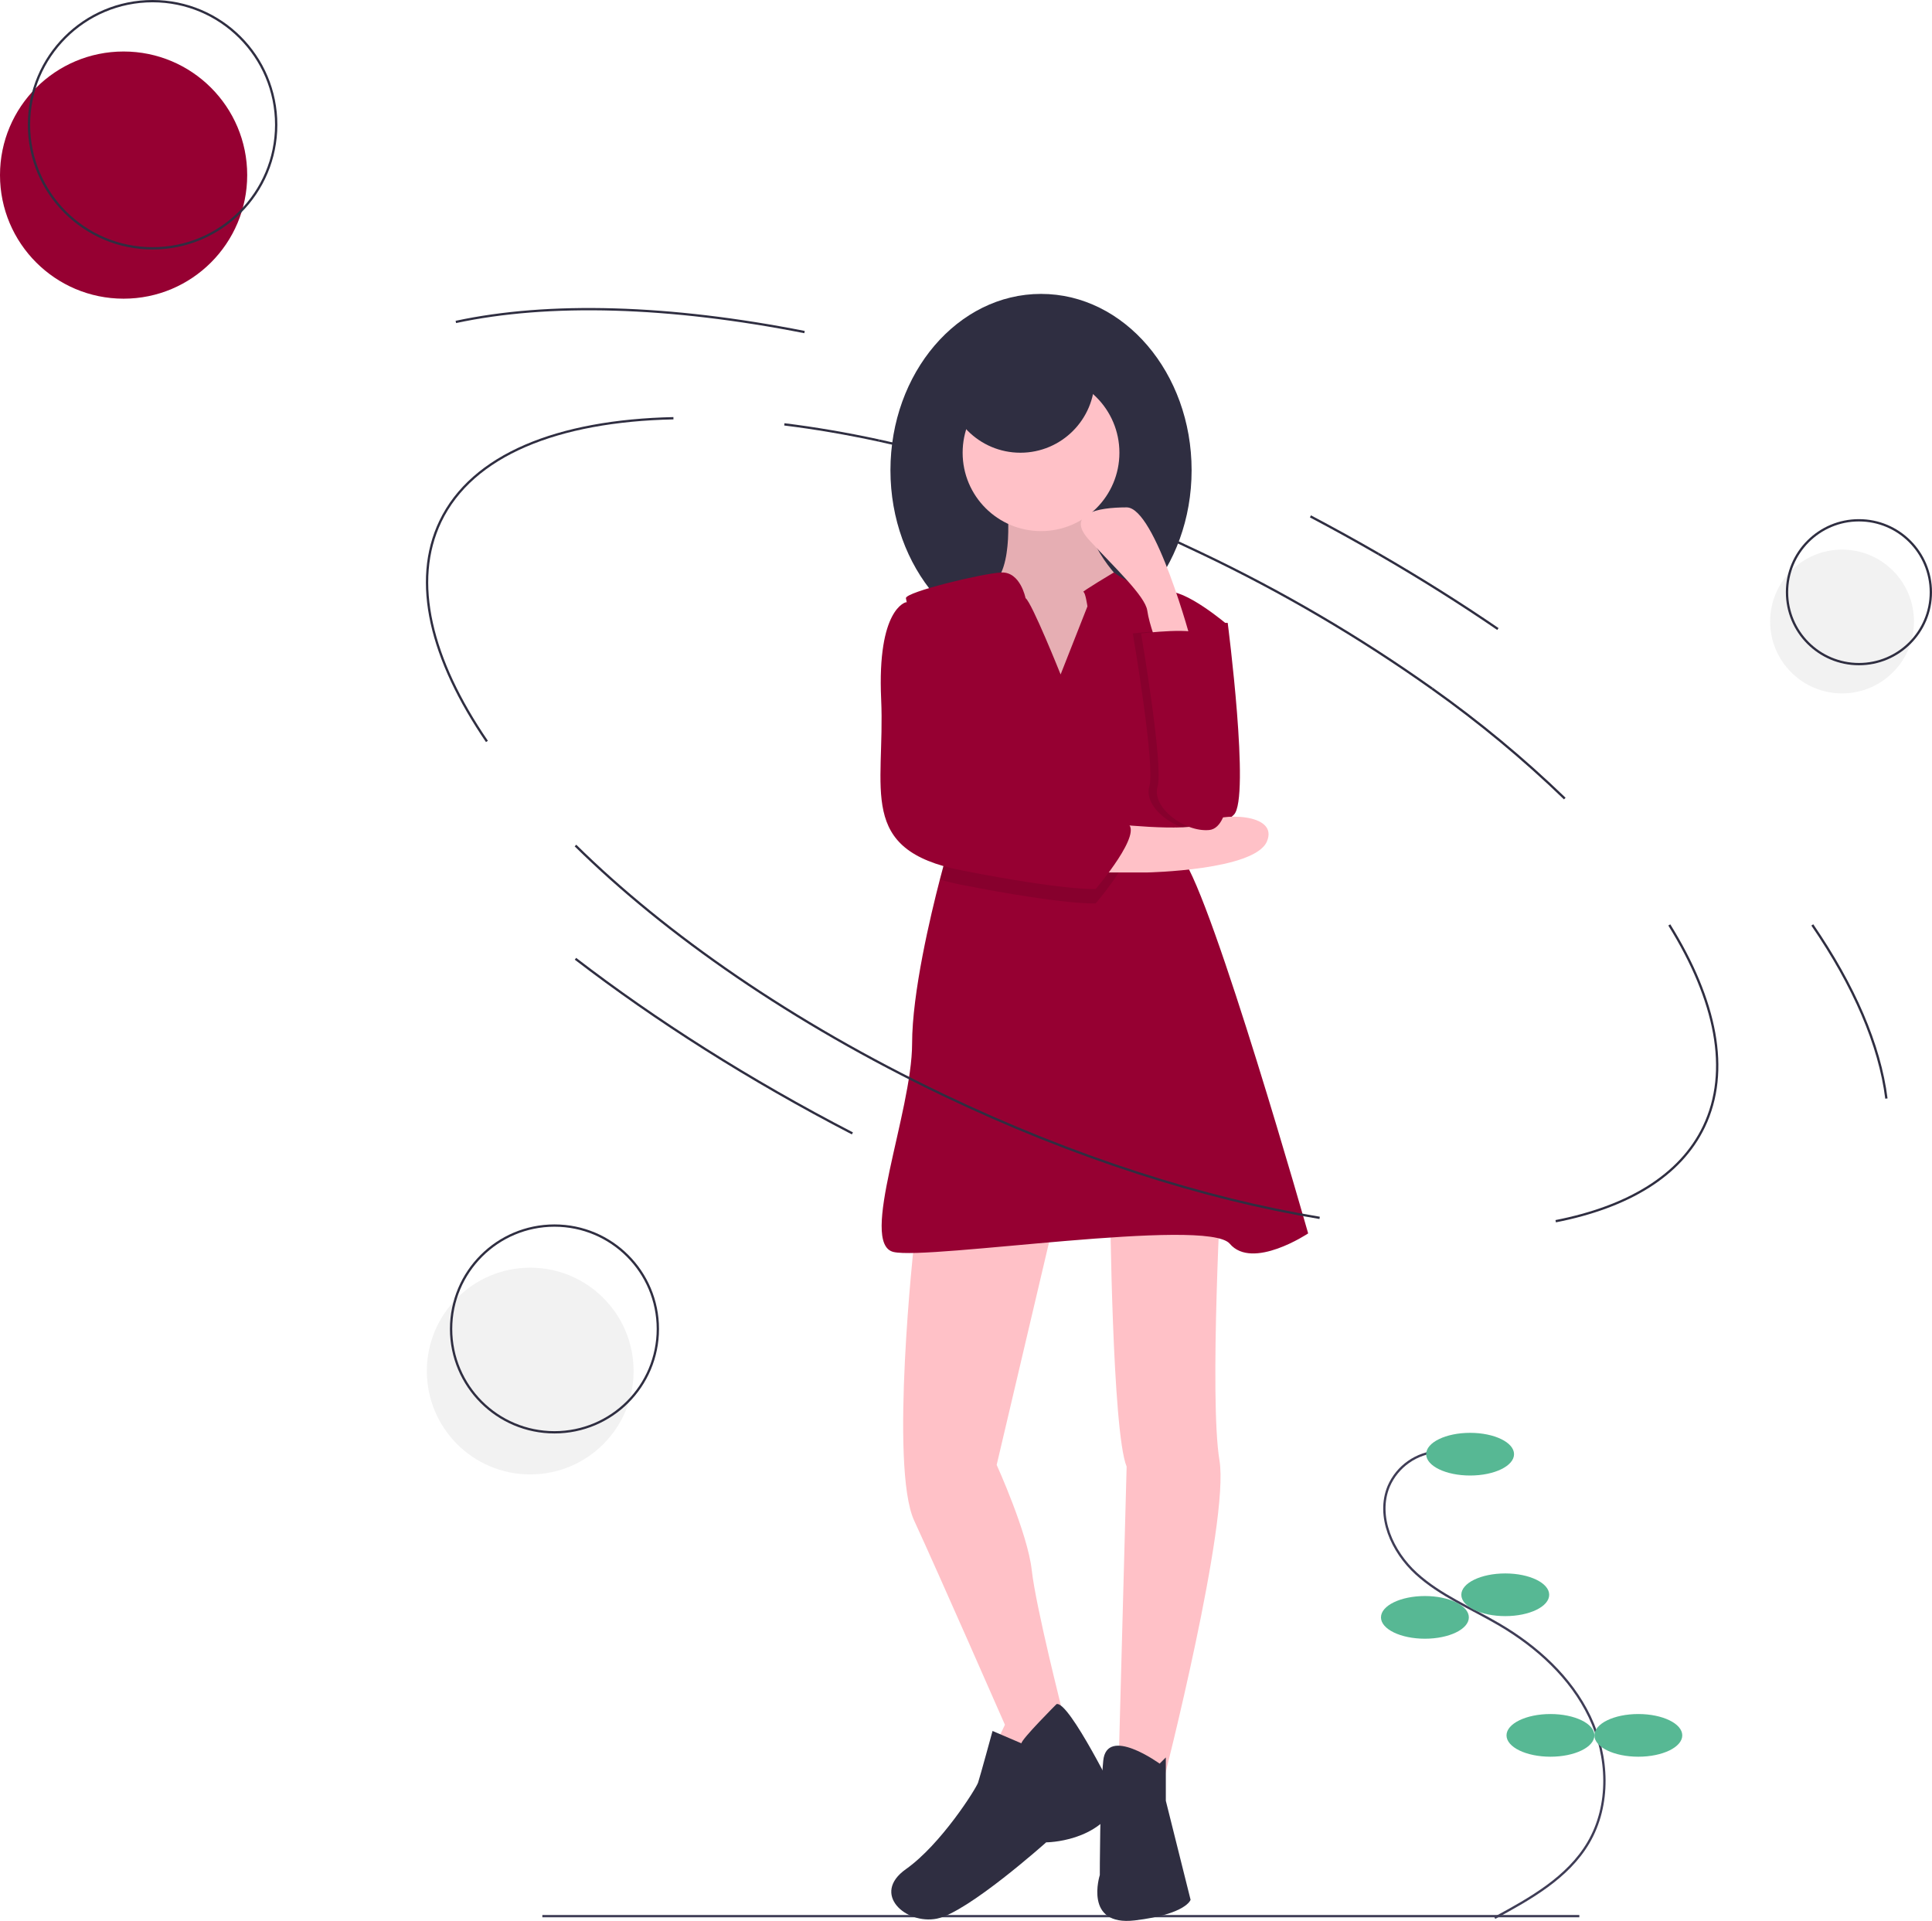
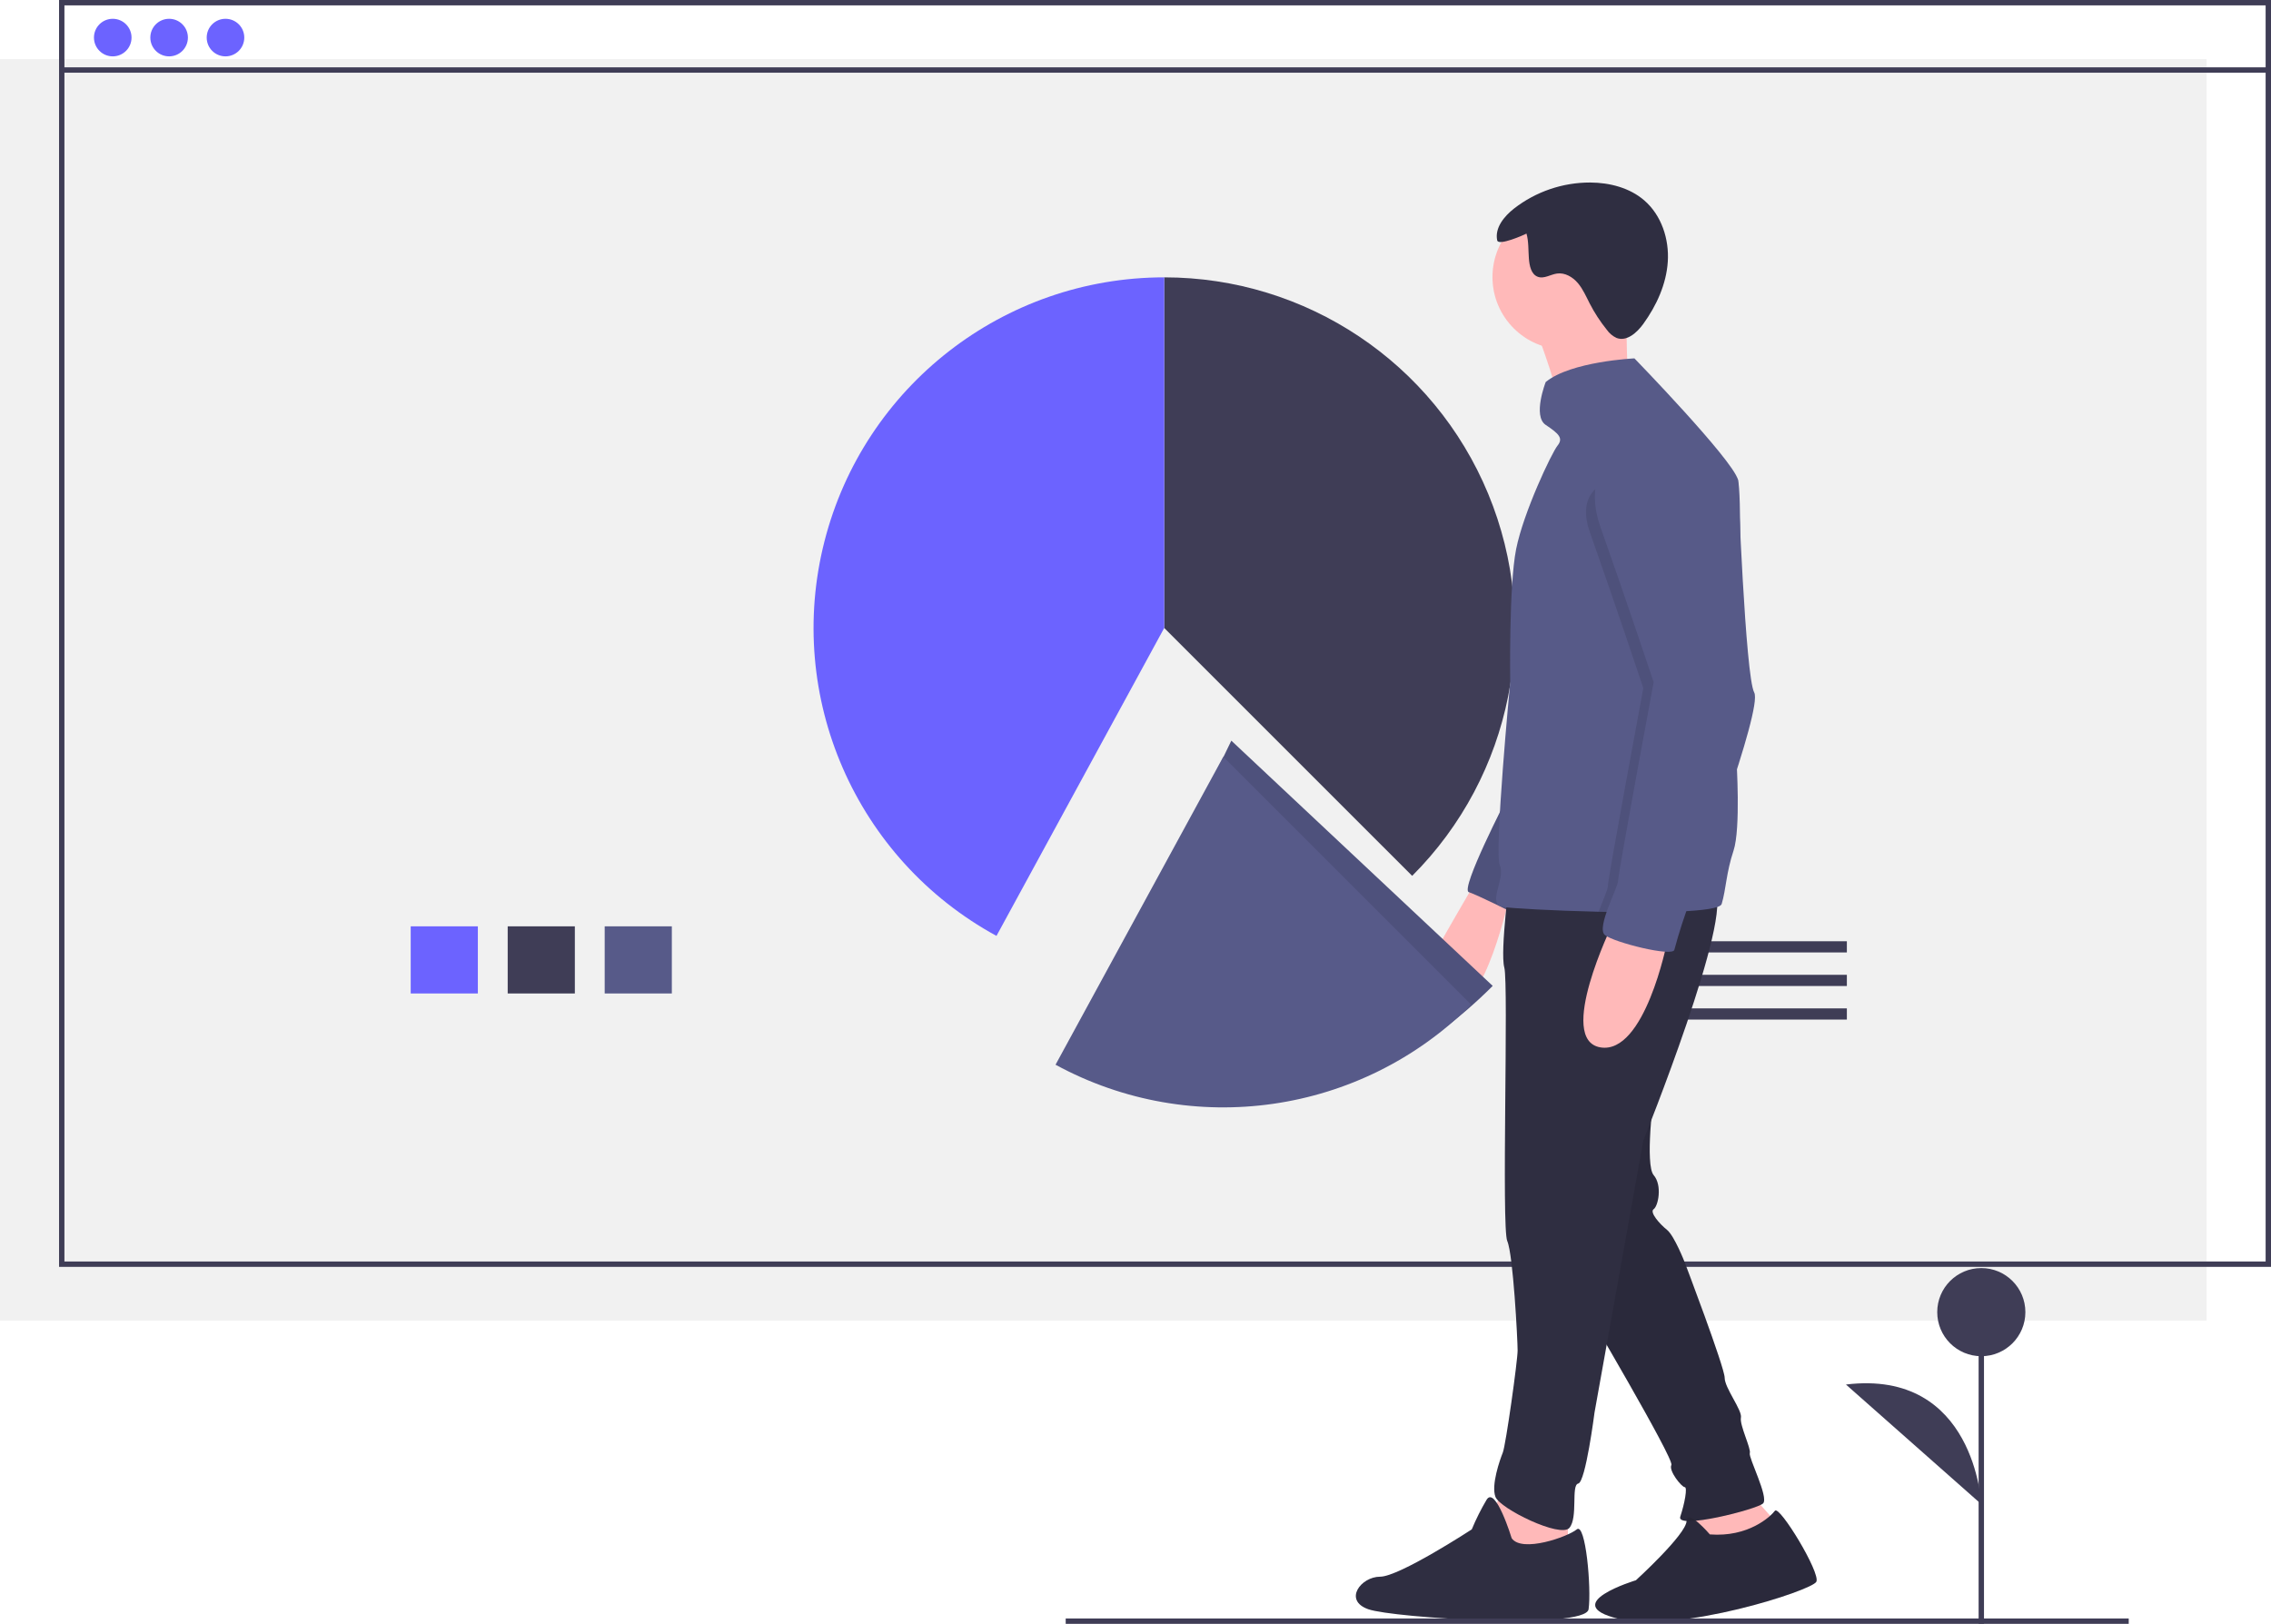
- <svg xmlns="http://www.w3.org/2000/svg" id="b3d864f8-84bf-4ad6-ac45-a7174feef3c9" data-name="Layer 1" width="839.387" height="834.645" viewBox="0 0 839.387 834.645">
-   <path d="M749.903,256.796q15.11,7.976,29.54,16.324" transform="translate(-180.5566 -32.42726)" fill="none" stroke="#2f2e41" stroke-miterlimit="10" />
-   <path d="M562.441,223.849c43.939,9.501,91.91,25.903,140.236,49.05a670.774,670.774,0,0,1,100.103,58.751" transform="translate(-180.5566 -32.42726)" fill="none" stroke="#2f2e41" stroke-miterlimit="10" />
-   <line x1="235.63" y1="832.573" x2="686.163" y2="832.573" fill="none" stroke="#3f3d56" stroke-miterlimit="10" />
-   <path d="M521.327,216.817c13.204,1.623,26.95,3.969,41.114,7.032" transform="translate(-180.5566 -32.42726)" fill="none" stroke="#2f2e41" stroke-miterlimit="10" />
-   <path d="M392.112,354.582c-24.394-35.699-32.774-69.428-20.241-95.594,13.862-28.941,50.969-43.745,101.268-44.835" transform="translate(-180.5566 -32.42726)" fill="none" stroke="#2f2e41" stroke-miterlimit="10" />
-   <path d="M905.81,434.318c20.333,32.731,26.641,63.418,15.044,87.629-10.206,21.306-33.009,34.951-64.4,41.102" transform="translate(-180.5566 -32.42726)" fill="none" stroke="#2f2e41" stroke-miterlimit="10" />
-   <path d="M802.78,331.65a498.103,498.103,0,0,1,57.619,47.756" transform="translate(-180.5566 -32.42726)" fill="none" stroke="#2f2e41" stroke-miterlimit="10" />
-   <path d="M378.605,172.315c40.492-8.699,92.891-7.153,151.493,4.399" transform="translate(-180.5566 -32.42726)" fill="none" stroke="#2f2e41" stroke-miterlimit="10" />
-   <path d="M967.943,434.314c18.128,26.48,29.277,52.104,32.19,75.44" transform="translate(-180.5566 -32.42726)" fill="none" stroke="#2f2e41" stroke-miterlimit="10" />
-   <path d="M779.444,273.12q27.274,15.769,51.899,32.62" transform="translate(-180.5566 -32.42726)" fill="none" stroke="#2f2e41" stroke-miterlimit="10" />
-   <path d="M805.501,663.141a25.071,25.071,0,0,0-21.61,15.11c-5.404,13.062,1.554,28.405,11.999,37.93s23.861,14.969,36.052,22.126c16.374,9.612,31.087,22.955,39.279,40.083s9.064,38.345-.566,54.708c-8.938,15.188-25.191,24.277-40.692,32.661" transform="translate(-180.5566 -32.42726)" fill="none" stroke="#3f3d56" stroke-miterlimit="10" />
-   <ellipse cx="638.71" cy="631.851" rx="19.09" ry="9.272" fill="#57b894" />
-   <ellipse cx="653.983" cy="692.941" rx="19.09" ry="9.272" fill="#57b894" />
-   <ellipse cx="619.074" cy="702.759" rx="19.09" ry="9.272" fill="#57b894" />
-   <ellipse cx="673.618" cy="754.03" rx="19.09" ry="9.272" fill="#57b894" />
-   <ellipse cx="711.799" cy="754.03" rx="19.09" ry="9.272" fill="#57b894" />
-   <path d="M703.198,303.075h10.755s9.858,76.178,2.689,83.348-26.886,11.651-29.575,0,0-54.669,0-54.669Z" transform="translate(-180.5566 -32.42726)" fill="#960032" />
-   <ellipse cx="452.289" cy="204.328" rx="65.424" ry="76.626" fill="#2f2e41" />
-   <path d="M618.058,251.094s3.585,29.575-7.17,35.849,12.547,42.122,12.547,42.122l27.783,7.17,18.82-25.99-3.585-26.886s-21.509-21.509-11.651-41.226Z" transform="translate(-180.5566 -32.42726)" fill="#ffc1c7" />
-   <path d="M618.058,251.094s3.585,29.575-7.17,35.849,12.547,42.122,12.547,42.122l27.783,7.17,18.82-25.99-3.585-26.886s-21.509-21.509-11.651-41.226Z" transform="translate(-180.5566 -32.42726)" opacity="0.1" />
-   <path d="M577.729,572.136s-10.755,97.687,0,120.989,39.433,88.725,39.433,88.725L608.2,800.67l24.198-5.377,9.858-18.82s-11.651-45.707-13.443-61.839S613.577,668.927,613.577,668.927l25.094-106.649Z" transform="translate(-180.5566 -32.42726)" fill="#ffc1c7" />
-   <path d="M662.869,555.807s.896,98.583,7.17,113.875l-3.585,133.536,19.717,2.632S714.849,693.823,710.368,666.937s.896-123.677.896-123.677Z" transform="translate(-180.5566 -32.42726)" fill="#ffc1c7" />
-   <circle cx="452.289" cy="196.71" r="34.056" fill="#ffc1c7" />
-   <path d="M748.905,568.354s-24.198,16.132-34.056,4.481-130.847,7.17-146.083,3.585,8.066-60.942,8.066-90.517c0-22.127,8.03-55.789,12.072-71.347,1.362-5.234,2.267-8.415,2.267-8.415s9.195-26.16,7.474-37.032a9.351,9.351,0,0,0-.672-2.393,4.913,4.913,0,0,0-.529-.905c-4.293-5.727-16.598-47.49-21.375-65.424a80.965,80.965,0,0,1-1.927-8.066c0-2.689,33.16-10.755,41.45-11.14,8.299-.385,10.53,11.14,10.53,11.14,2.689,1.792,15.236,33.16,15.236,33.16l11.651-29.575s-.896-6.273-1.792-6.273,13.255-8.46,13.255-8.46,14.528,10.253,22.593,8.46,26.886,14.339,26.886,14.339-33.16,83.348-19.717,101.272S748.905,568.354,748.905,568.354Z" transform="translate(-180.5566 -32.42726)" fill="#960032" />
-   <path d="M639.567,772.887s-15.236,15.236-15.236,17.028l-12.547-5.377s-5.377,19.717-6.273,22.405-16.132,26.886-31.367,37.641,0,24.198,13.443,21.509,47.499-33.16,47.499-33.16,23.302,0,31.367-17.924C666.454,815.009,644.944,771.095,639.567,772.887Z" transform="translate(-180.5566 -32.42726)" fill="#2f2e41" />
-   <path d="M684.378,798.737s-23.023-16.728-24.507-1.194-1.483,49.59-1.483,49.59-7.17,22.405,15.236,19.717,24.198-8.962,24.198-8.962l-10.755-43.018V796.048Z" transform="translate(-180.5566 -32.42726)" fill="#2f2e41" />
-   <path d="M597.445,365.81c-4.293-5.727-16.598-47.49-21.375-65.424h4.347S591.333,343.108,597.974,366.715A4.913,4.913,0,0,0,597.445,365.81Z" transform="translate(-180.5566 -32.42726)" opacity="0.1" />
-   <path d="M656.595,424.96s-12.547.896-58.254-8.066a91.374,91.374,0,0,1-9.437-2.339c1.362-5.234,2.267-8.415,2.267-8.415s9.195-26.16,7.474-37.032c2.142,7.528,3.737,12.61,4.176,12.834,1.792.896,59.15,10.755,67.216,14.339S656.595,424.96,656.595,424.96Z" transform="translate(-180.5566 -32.42726)" opacity="0.1" />
-   <path d="M672.727,307.664s24.72-3.05,26.251.958,7.805,42.744,10.494,47.71,3.585,35.756-7.17,36.749-25.094-9.932-22.405-18.871S672.727,307.664,672.727,307.664Z" transform="translate(-180.5566 -32.42726)" opacity="0.1" />
-   <path d="M660.18,390.007s37.641,4.481,43.914,0,32.264-4.481,26.886,8.066-51.98,13.443-51.98,13.443H652.114Z" transform="translate(-180.5566 -32.42726)" fill="#ffc1c7" />
-   <path d="M580.417,294.112h-6.273s-12.547,2.689-10.755,42.122-10.755,65.424,34.952,74.386,58.254,8.066,58.254,8.066,21.509-25.094,13.443-28.679-65.424-13.443-67.216-14.339S580.417,294.112,580.417,294.112Z" transform="translate(-180.5566 -32.42726)" fill="#960032" />
-   <path d="M698.289,311.802s-15.704-58.915-28.251-58.915-26.886,2.689-16.132,14.339,24.198,24.198,25.094,30.471,4.481,15.236,4.481,15.236Z" transform="translate(-180.5566 -32.42726)" fill="#ffc1c7" />
-   <path d="M676.312,307.664s24.72-3.05,26.251.958,7.805,42.744,10.494,47.71,3.585,35.756-7.17,36.749-25.094-9.932-22.405-18.871S676.312,307.664,676.312,307.664Z" transform="translate(-180.5566 -32.42726)" fill="#960032" />
-   <circle cx="443.327" cy="164.446" r="32.264" fill="#2f2e41" />
-   <path d="M753.894,561.595c-50.068-8.252-106.709-26.19-163.846-53.558-65.057-31.162-120.184-69.485-159.465-108.217" transform="translate(-180.5566 -32.42726)" fill="none" stroke="#2f2e41" stroke-miterlimit="10" />
-   <path d="M550.893,524.893c-44.792-23.206-85.344-49.006-120.312-75.867" transform="translate(-180.5566 -32.42726)" fill="none" stroke="#2f2e41" stroke-miterlimit="10" />
-   <circle cx="53.7" cy="76.078" r="53.7" fill="#960032" />
-   <circle cx="66.297" cy="54.2" r="53.7" fill="none" stroke="#2f2e41" stroke-miterlimit="10" />
-   <circle cx="800.314" cy="270.044" r="31.244" fill="#f2f2f2" />
-   <circle cx="807.643" cy="257.315" r="31.244" fill="none" stroke="#2f2e41" stroke-miterlimit="10" />
-   <circle cx="230.363" cy="595.729" r="44.913" fill="#f2f2f2" />
-   <circle cx="240.898" cy="577.431" r="44.913" fill="none" stroke="#2f2e41" stroke-miterlimit="10" />
+ <svg xmlns="http://www.w3.org/2000/svg" id="a98b94c8-3ab5-4721-96c2-a749f3d38b5b" data-name="Layer 1" width="846" height="605" viewBox="0 0 846 605">
+   <rect y="22" width="822" height="470" fill="#f1f1f1" />
+   <rect x="23" y="1" width="822" height="470" fill="none" stroke="#3f3d56" stroke-miterlimit="10" stroke-width="2" />
+   <line x1="23" y1="26.087" x2="845" y2="26.087" fill="none" stroke="#3f3d56" stroke-miterlimit="10" stroke-width="2" />
+   <circle cx="42" cy="14" r="7" fill="#6c63ff" />
+   <circle cx="63" cy="14" r="7" fill="#6c63ff" />
+   <circle cx="84" cy="14" r="7" fill="#6c63ff" />
+   <path d="M703.566,473.341a130.623,130.623,0,0,0-92.365-222.988V380.977Z" transform="translate(-177.5 -147.0199)" fill="#3f3d56" />
+   <path d="M611.201,250.353a130.639,130.639,0,0,0-62.488,245.355l62.488-114.732Z" transform="translate(-177.5 -147.0199)" fill="#6c63ff" />
+   <rect x="153" y="345.126" width="25.013" height="25.013" fill="#6c63ff" />
+   <rect x="189.13" y="345.126" width="25.013" height="25.013" fill="#3f3d56" />
+   <rect x="225.26" y="345.126" width="25.013" height="25.013" fill="#575a89" />
+   <rect x="585.169" y="350.684" width="102.831" height="4.169" fill="#3f3d56" />
+   <rect x="585.169" y="363.191" width="102.831" height="4.169" fill="#3f3d56" />
+   <rect x="585.169" y="375.697" width="102.831" height="4.169" fill="#3f3d56" />
+   <polygon points="630.349 561.222 632.002 574.994 641.367 579.401 651.833 576.096 658.994 579.401 661.198 566.731 648.528 552.408 630.349 561.222" fill="#ffb9b9" />
+   <path d="M814.46,718.709s-8.541-9.957-8.677-4.978-18.866,22.055-18.866,22.055-29.196,8.814-6.61,14.323,72.164-10.467,73.816-13.772-13.772-28.645-15.424-26.442S828.782,719.81,814.46,718.709Z" transform="translate(-177.5 -147.0199)" fill="#2f2e41" />
+   <path d="M793.527,555.101s-3.305,25.891,0,29.747,1.653,11.568,0,12.67,2.203,5.509,4.958,7.712,6.61,12.119,6.61,12.119,14.873,39.112,14.873,42.968,6.61,12.119,6.06,14.873,3.856,11.568,3.305,13.221,7.161,16.526,4.958,18.73-32.501,9.916-30.849,4.958,2.754-11.017,1.653-11.017-6.06-6.06-4.958-8.263-33.052-60.045-33.052-60.045Z" transform="translate(-177.5 -147.0199)" fill="#2f2e41" />
+   <path d="M814.46,718.709s-8.541-9.957-8.677-4.978-18.866,22.055-18.866,22.055-29.196,8.814-6.61,14.323,72.164-10.467,73.816-13.772-13.772-28.645-15.424-26.442S828.782,719.81,814.46,718.709Z" transform="translate(-177.5 -147.0199)" opacity="0.1" />
+   <path d="M793.527,555.101s-3.305,25.891,0,29.747,1.653,11.568,0,12.67,2.203,5.509,4.958,7.712,6.61,12.119,6.61,12.119,14.873,39.112,14.873,42.968,6.61,12.119,6.06,14.873,3.856,11.568,3.305,13.221,7.161,16.526,4.958,18.73-32.501,9.916-30.849,4.958,2.754-11.017,1.653-11.017-6.06-6.06-4.958-8.263-33.052-60.045-33.052-60.045Z" transform="translate(-177.5 -147.0199)" opacity="0.1" />
+   <polygon points="559.838 554.384 553.778 569.808 556.533 591.292 574.161 590.19 584.076 581.376 584.076 562.647 559.838 554.384" fill="#ffb9b9" />
+   <path d="M740.643,720.133s-6.06-19.831-9.365-14.323a87.161,87.161,0,0,0-5.509,11.017s-26.993,17.628-34.154,17.628-13.772,8.814-4.407,12.119,80.978,7.712,82.079,0-1.102-32.501-4.407-29.747S744.499,725.642,740.643,720.133Z" transform="translate(-177.5 -147.0199)" fill="#2f2e41" />
+   <path d="M726.871,476.098s-11.568,19.831-12.67,22.035-7.161,16.526,4.407,22.035,21.484-40.213,21.484-40.213Z" transform="translate(-177.5 -147.0199)" fill="#ffb9b9" />
+   <path d="M738.991,444.148s-17.628,34.154-14.323,35.256,16.526,7.712,16.526,7.712l6.06-34.705Z" transform="translate(-177.5 -147.0199)" fill="#575a88" />
+   <path d="M738.991,444.148s-17.628,34.154-14.323,35.256,16.526,7.712,16.526,7.712l6.06-34.705Z" transform="translate(-177.5 -147.0199)" opacity="0.1" />
+   <path d="M740.092,472.793s-3.856,28.645-2.203,34.705-1.102,96.953,1.102,101.911,3.856,36.908,3.856,40.764-4.407,35.256-5.509,38.01-4.407,12.119-2.754,16.526S758.822,720.133,762.127,716.277s.551-15.975,3.305-16.526,6.06-26.442,6.06-26.442l18.179-101.36s34.154-84.834,26.442-93.097S740.092,472.793,740.092,472.793Z" transform="translate(-177.5 -147.0199)" fill="#2f2e41" />
+   <circle cx="582.974" cy="103.222" r="26.993" fill="#ffb9b9" />
+   <path d="M750.559,272.277s8.814,23.136,7.712,28.094,25.891-8.814,25.891-8.814-1.653-26.993,0-34.154S750.559,272.277,750.559,272.277Z" transform="translate(-177.5 -147.0199)" fill="#ffb9b9" />
+   <path d="M824.573,423c-.121,4.622-.198,7.376-.198,7.376s1.653,25.34-1.102,33.603-2.754,14.323-4.407,19.831c-.485,1.603-7.079,2.462-16.339,2.842-8.494.347-19.231.297-29.538.061-17.066-.397-32.975-1.311-35.652-1.801-6.06-1.102,1.102-10.466-1.102-15.424S740.092,401.18,740.092,401.18s-.551-35.806,2.203-49.578,13.221-35.806,15.424-38.561.551-4.407-4.407-7.712,0-15.975,0-15.975c9.365-7.712,33.052-8.814,33.052-8.814s36.357,37.459,38.561,45.171c1.333,4.66.854,41.888.27,70.632C824.97,407.157,824.733,416.775,824.573,423Z" transform="translate(-177.5 -147.0199)" fill="#575a88" />
+   <path d="M778.102,491.523s-20.933,42.968-4.407,45.722,24.789-39.112,24.789-39.112Z" transform="translate(-177.5 -147.0199)" fill="#ffb9b9" />
+   <path d="M735.235,236.56c-.955-4.63,2.584-8.957,6.31-11.865a46.112,46.112,0,0,1,28.369-9.674c7.224.039,14.68,1.95,20.14,6.681,6.369,5.517,9.274,14.365,8.739,22.775s-4.192,16.385-9.125,23.216c-2.368,3.279-6.17,6.673-9.953,5.244a9.251,9.251,0,0,1-3.682-3.11,57.103,57.103,0,0,1-6.311-9.699c-1.354-2.631-2.527-5.404-4.446-7.657s-4.803-3.947-7.735-3.542c-2.421.334-4.797,2.039-7.106,1.238-2.569-.891-3.19-4.176-3.395-6.888-.224-2.972-.065-6.415-.891-9.226C745.248,234.534,735.679,238.778,735.235,236.56Z" transform="translate(-177.5 -147.0199)" fill="#2f2e41" />
+   <path d="M824.573,423c-6.17,22.25-20.321,59.747-21.131,61.361-.204.413-.523,1.223-.914,2.292-8.494.347-19.231.297-29.538.061,1.598-4.176,3.459-8.208,3.459-9.513,0-2.754,13.221-73.816,13.221-73.816S779.204,371.984,769.839,345.542s27.819-21.208,27.819-21.208C817.489,319.376,821.07,327.914,821.07,327.914s1.746,46.438,4.126,68.429c.612,5.635,1.262,9.662,1.934,10.896C828.011,408.854,826.821,414.924,824.573,423Z" transform="translate(-177.5 -147.0199)" opacity="0.1" />
+   <path d="M789.67,306.431s-25.34,10.466-15.975,36.908S793.527,401.18,793.527,401.18,780.306,472.242,780.306,474.996s-8.263,17.628-4.958,20.382,25.34,8.263,25.891,5.509a186.304,186.304,0,0,1,6.06-18.73c1.102-2.203,26.993-71.062,23.687-77.122s-6.06-79.325-6.06-79.325S809.502,301.473,789.67,306.431Z" transform="translate(-177.5 -147.0199)" fill="#575a88" />
+   <path d="M733.566,514.341,636.201,422.977l-57.488,118.732a130.035,130.035,0,0,0,62.488,15.891C677.272,557.6,709.928,537.98,733.566,514.341Z" transform="translate(-177.5 -147.0199)" fill="#575a89" />
+   <path d="M733.566,514.341,636.201,422.977l-57.488,118.732a130.035,130.035,0,0,0,62.488,15.891C677.272,557.6,709.928,537.98,733.566,514.341Z" transform="translate(-177.5 -147.0199)" opacity="0.1" />
+   <path d="M725.566,521.341,633.201,428.977l-62.488,114.732A130.692,130.692,0,0,0,725.566,521.341Z" transform="translate(-177.5 -147.0199)" fill="#575a89" />
+   <line x1="397" y1="604" x2="793" y2="604" fill="none" stroke="#3f3d56" stroke-miterlimit="10" stroke-width="2" />
+   <line x1="738.082" y1="604.96" x2="738.082" y2="488.867" fill="#3f3d56" stroke="#3f3d56" stroke-miterlimit="10" stroke-width="2" />
+   <circle cx="738.082" cy="488.867" r="16.417" fill="#3f3d56" />
+   <path d="M915.582,707.437s-2.345-50.443-50.424-44.58" transform="translate(-177.5 -147.0199)" fill="#3f3d56" />
</svg>
